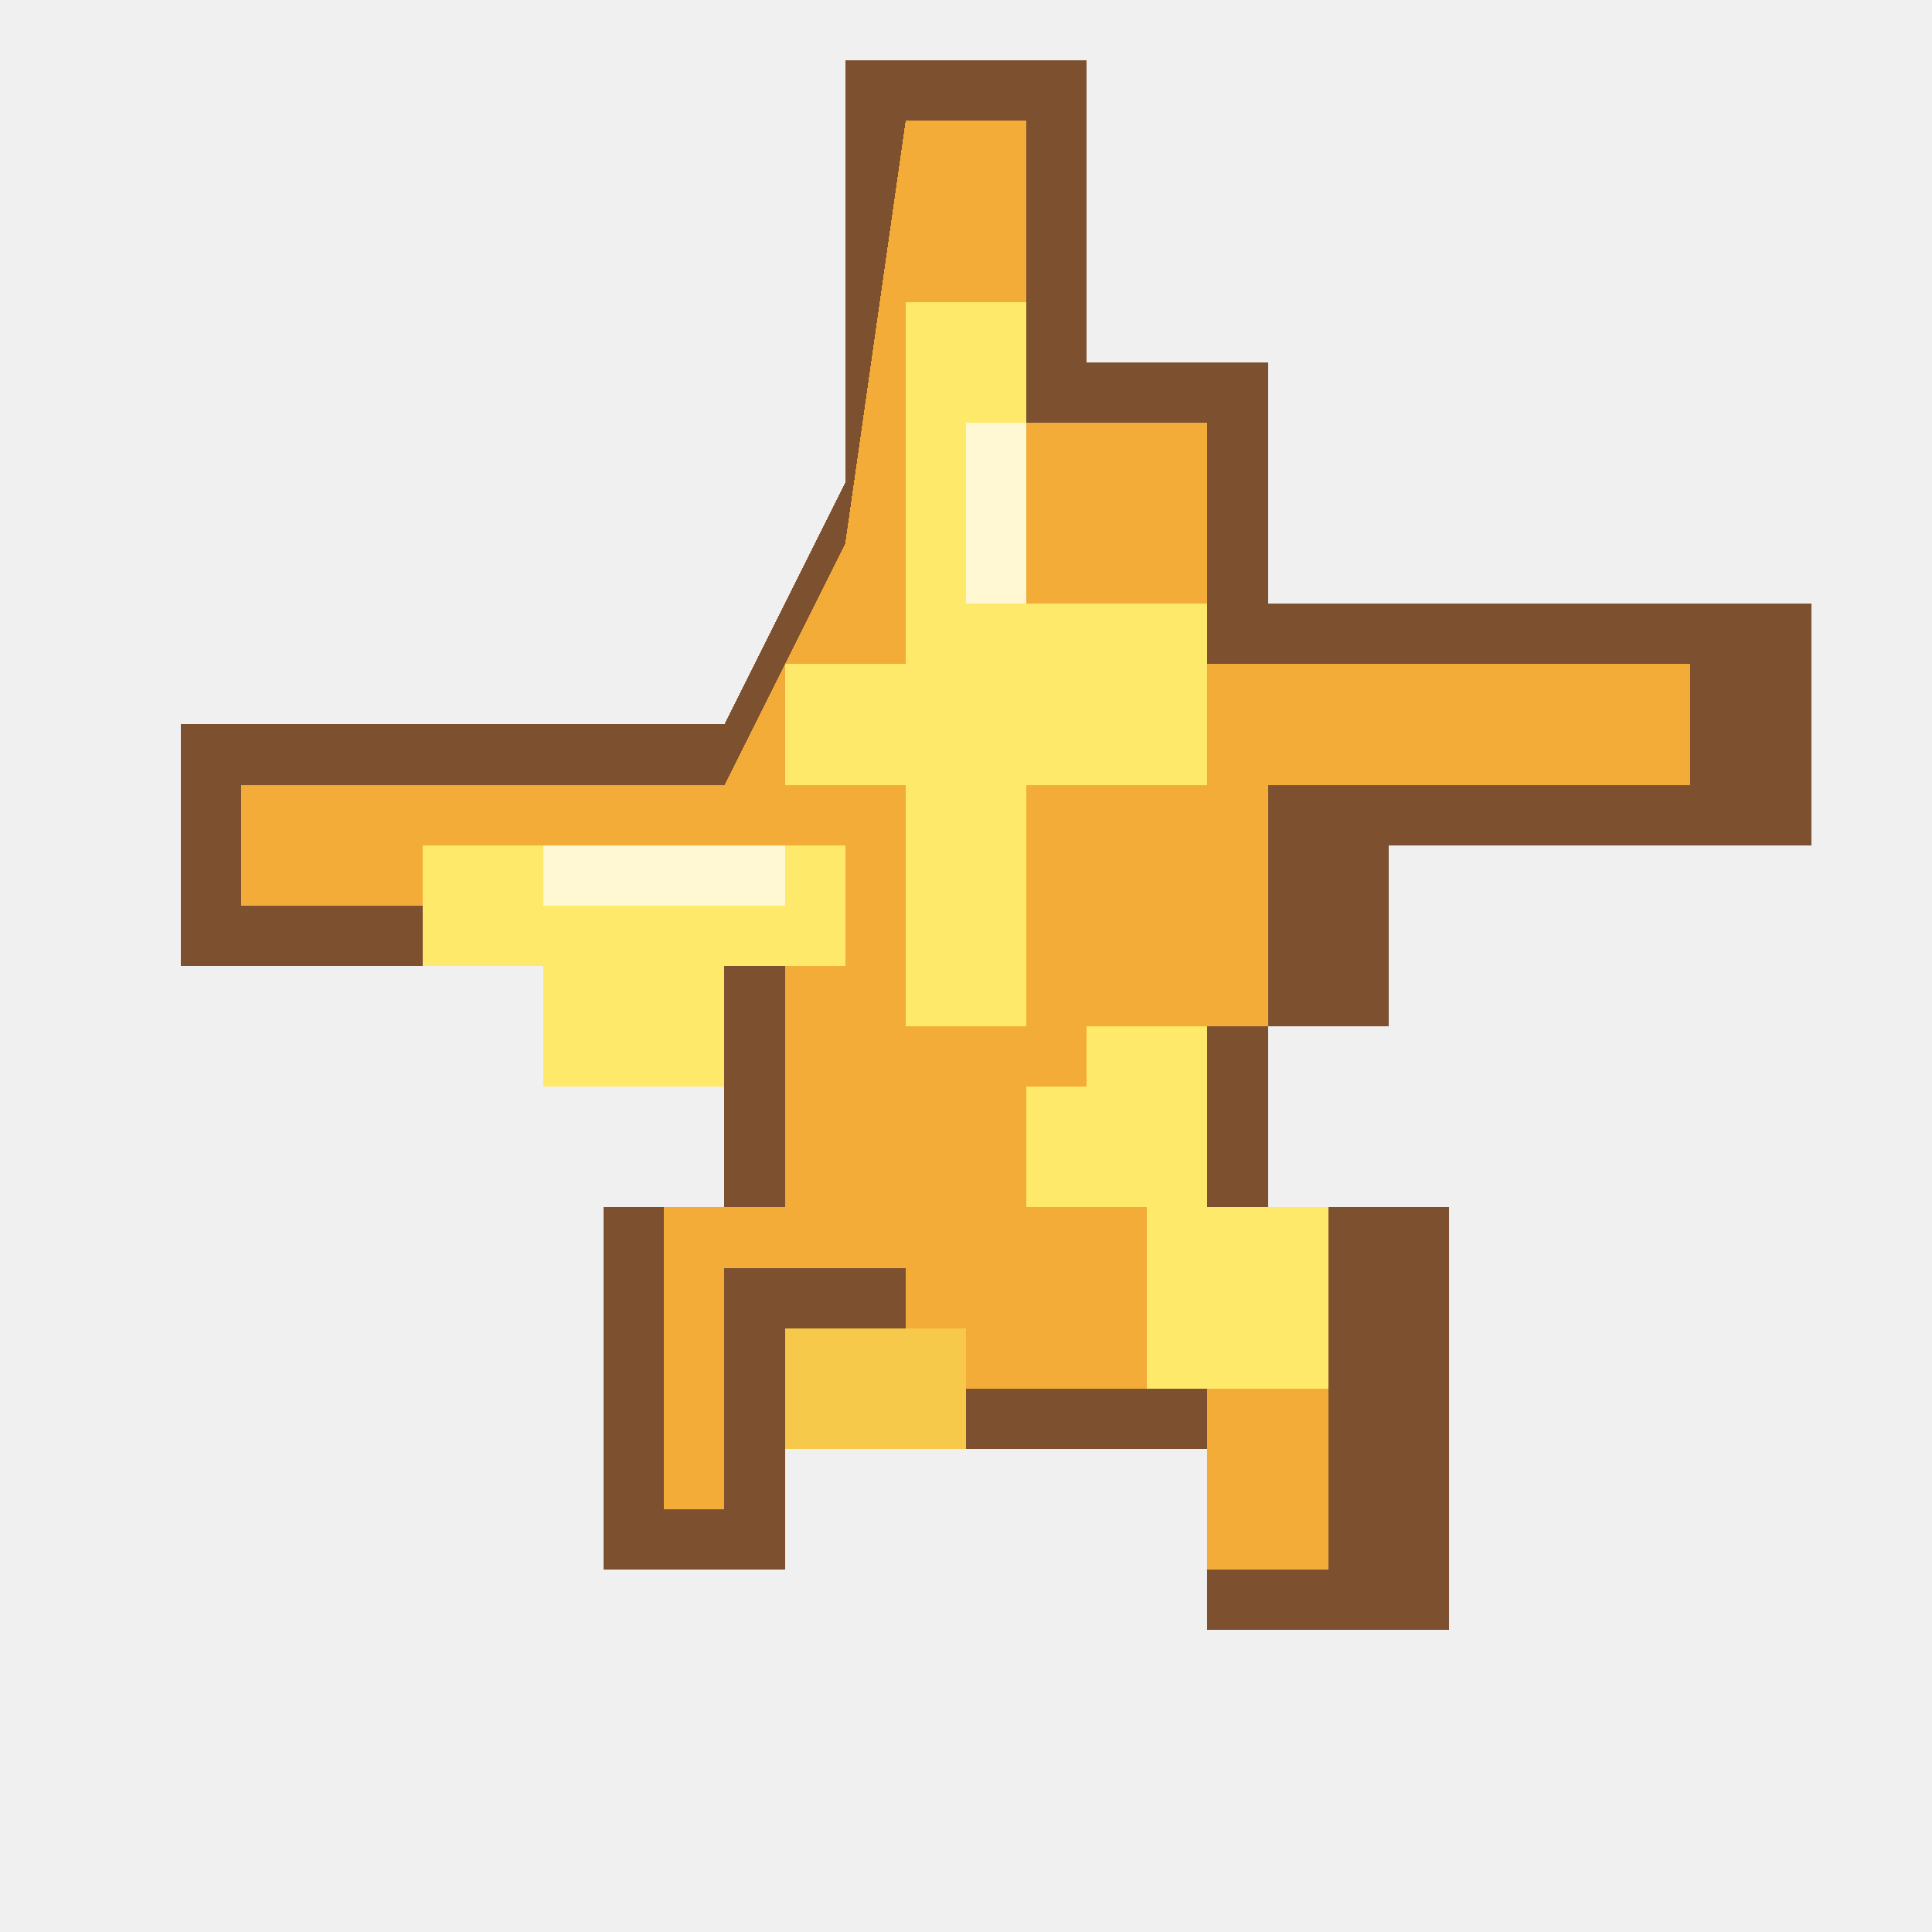
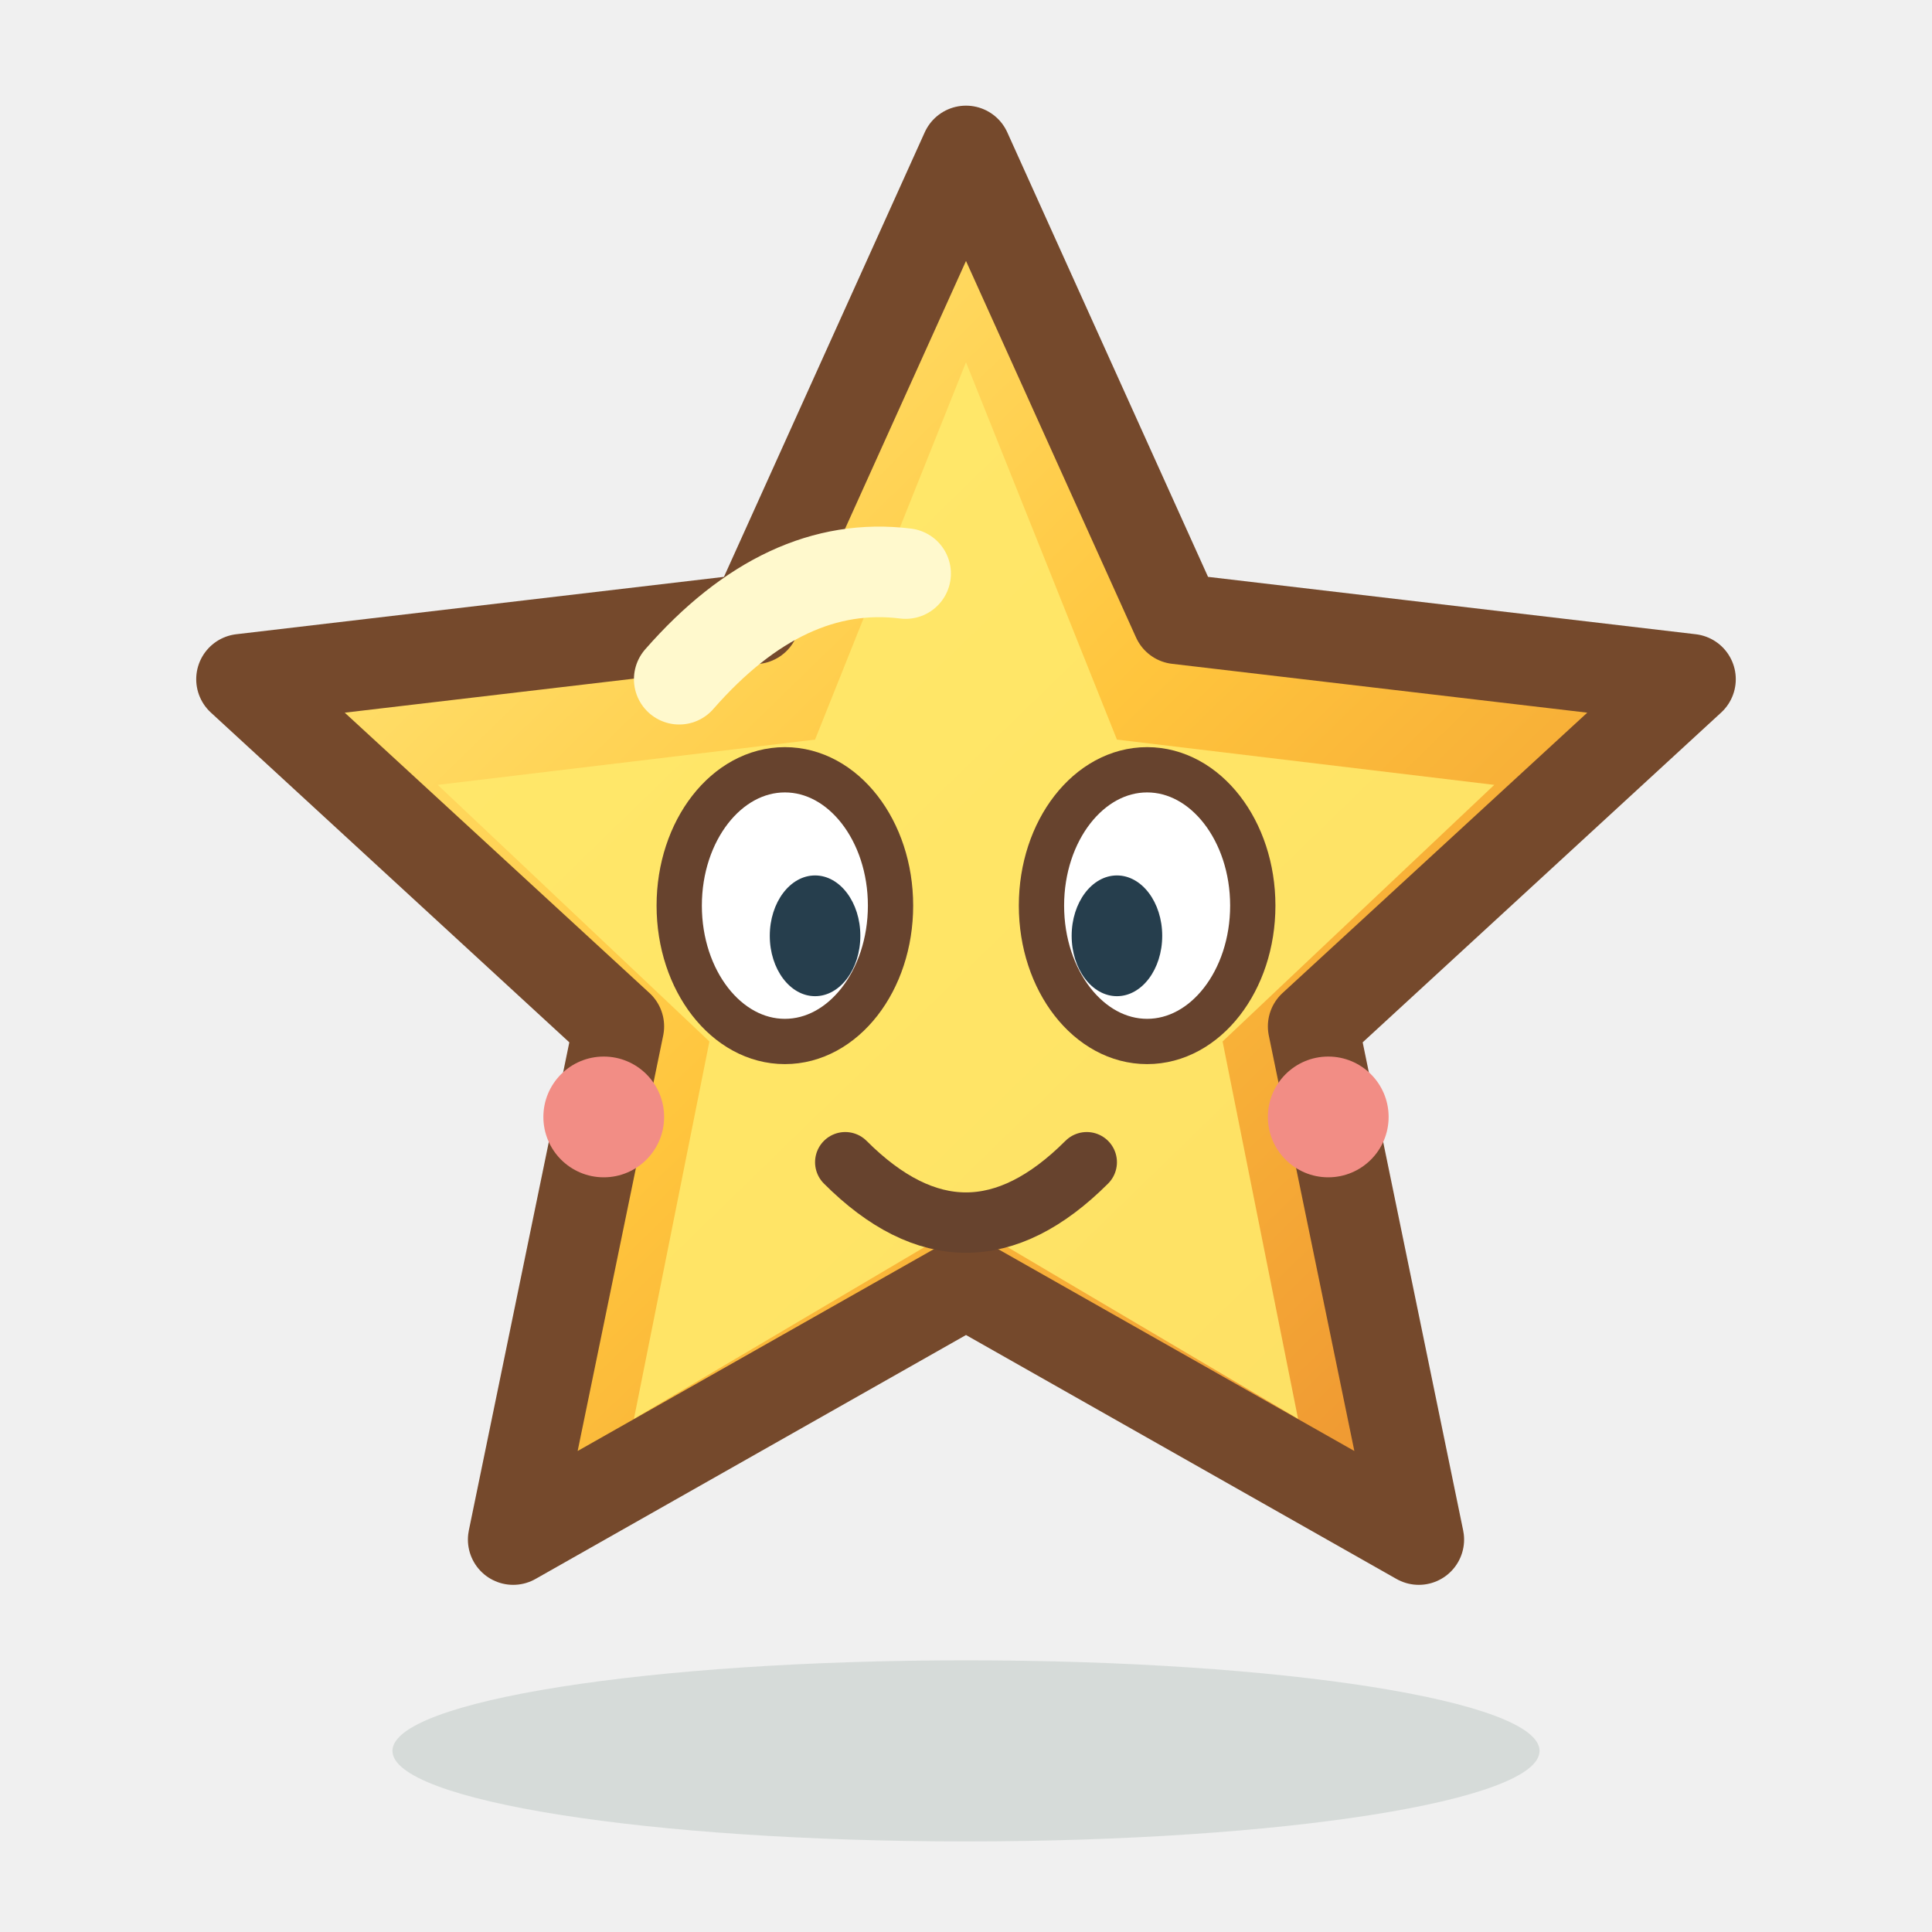
- <svg xmlns="http://www.w3.org/2000/svg" width="32" height="32" viewBox="0 0 32 32" shape-rendering="crispEdges">
-   <path fill="#7d5130" d="M14 1h4v5h3v4h9v4h-7v3h-2v3h3v7h-4v-3h-4v-2h-3v4h-3v-6h2v-4H3v-4h9l2-4z" />
-   <path fill="#f3ac37" d="M15 2h2v5h3v4h8v2h-7v4h-2v3h3v6h-2v-3h-5v-2h-3v4h-1v-5h2v-5H4v-2h8l2-4z" />
-   <path fill="#ffe96a" d="M15 5h2v5h3v3h-3v4h-2v-4h-2v-2h2zM7 14h7v2h-2v2H9v-2H7zM18 17h2v3h2v3h-3v-3h-2v-2h1z" />
-   <path fill="#fff8d2" d="M16 7h1v3h-1zM9 14h4v1H9z" />
-   <path fill="#f6c94b" d="M13 22h3v2h-3z" />
+ <svg xmlns="http://www.w3.org/2000/svg" width="128" height="128" viewBox="0 0 128 128">
+   <defs>
+     <linearGradient id="gold" x1="0" y1="0" x2="1" y2="1">
+       <stop stop-color="#fff28c" />
+       <stop offset=".5" stop-color="#ffc53d" />
+       <stop offset="1" stop-color="#e9872e" />
+     </linearGradient>
+   </defs>
+   <ellipse cx="64" cy="116" rx="38" ry="6" fill="#355b4b" opacity=".14" />
+   <path d="m64 10 14 31 34 4-25 23 7 34-30-17-30 17 7-34-25-23 34-4z" fill="url(#gold)" stroke="#75492c" stroke-width="6" stroke-linejoin="round" />
+   <path d="m64 24 10 25 25 3-18 17 5 25-22-13-22 13 5-25-18-17 25-3z" fill="#ffe96c" opacity=".88" />
+   <path d="M45 45q7-8 15-7" fill="none" stroke="#fff9cd" stroke-width="6" stroke-linecap="round" />
+   <ellipse cx="52" cy="60" rx="7" ry="9" fill="#fff" stroke="#67432e" stroke-width="3" />
+   <ellipse cx="76" cy="60" rx="7" ry="9" fill="#fff" stroke="#67432e" stroke-width="3" />
+   <ellipse cx="54" cy="62" rx="3" ry="4" fill="#263e4d" />
+   <ellipse cx="74" cy="62" rx="3" ry="4" fill="#263e4d" />
+   <path d="M56 77q8 8 16 0" fill="none" stroke="#67432e" stroke-width="4" stroke-linecap="round" />
+   <circle cx="40" cy="74" r="4" fill="#f28d85" />
+   <circle cx="88" cy="74" r="4" fill="#f28d85" />
</svg>
